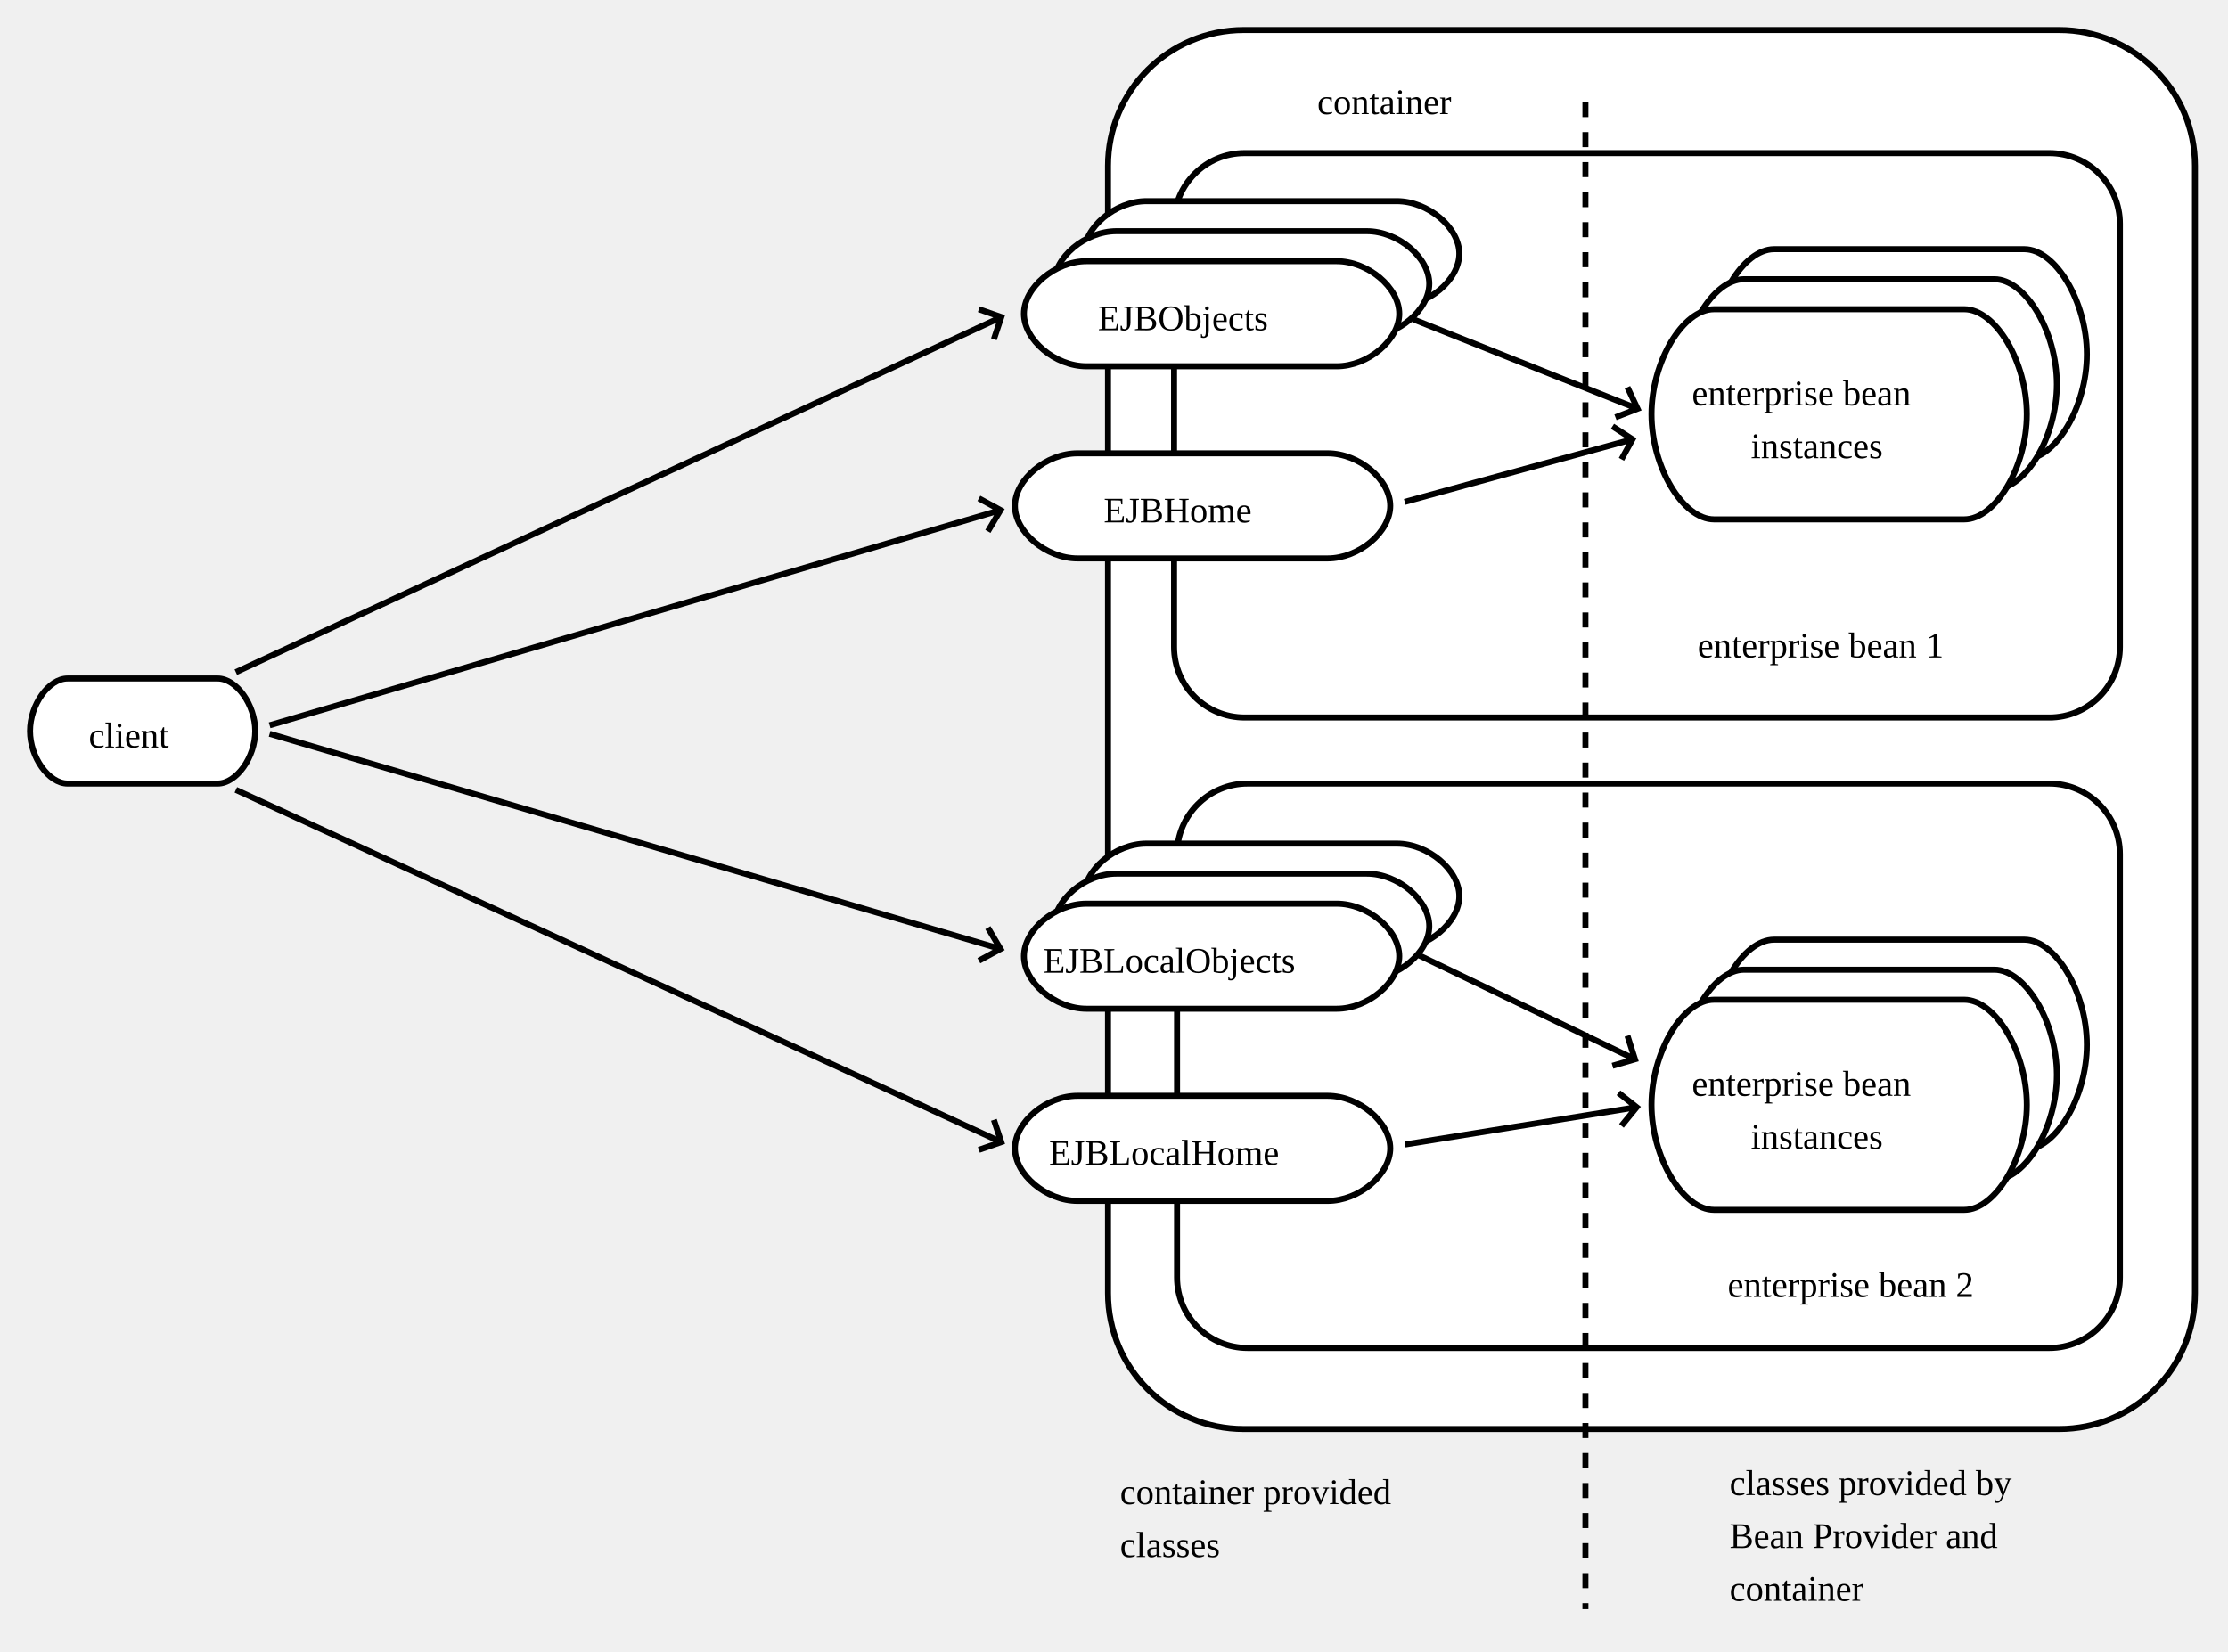
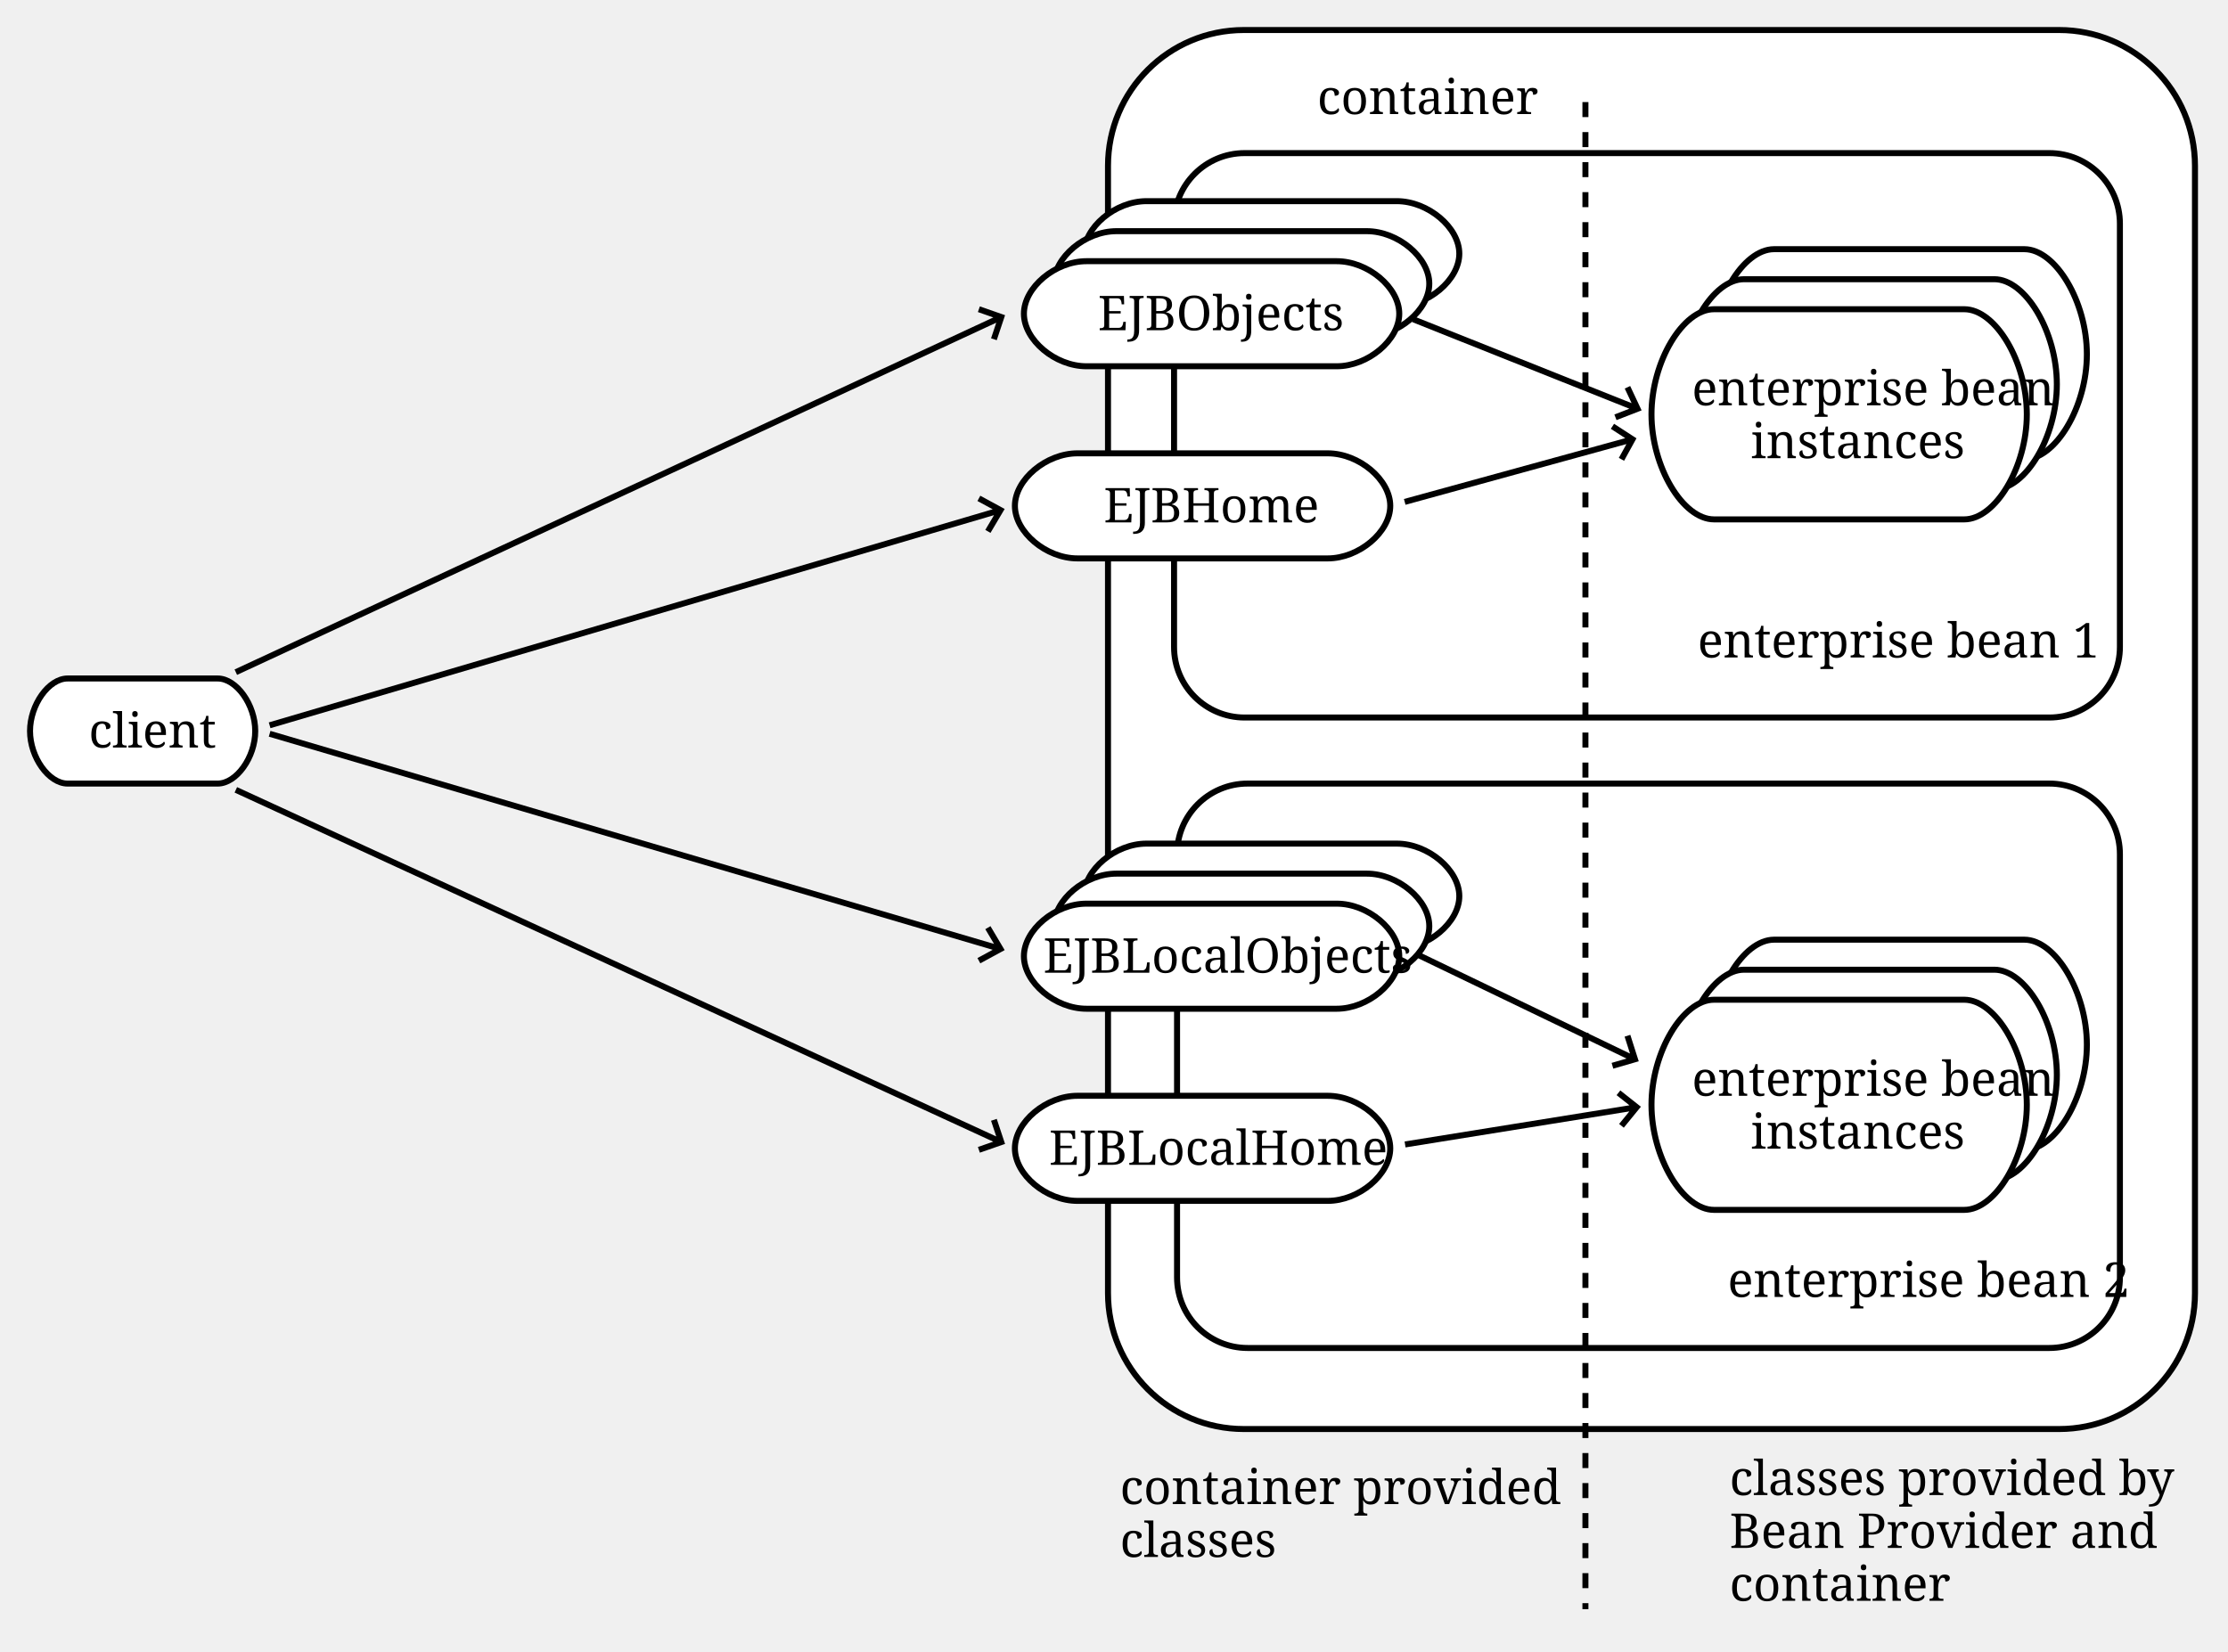
- <svg xmlns="http://www.w3.org/2000/svg" width="742" height="550">
+ <svg xmlns="http://www.w3.org/2000/svg" width="742" height="550" font-family="serif" font-size="16">
  <path fill="#fff" stroke="#000" stroke-width="2" d="M22.5 226h50c6.25 0 12.5 8.75 12.5 17.5S78.75 261 72.5 261h-50c-6.25 0-12.5-8.75-12.5-17.5S16.25 226 22.5 226" />
  <text x="18" y="249">
    <tspan x="29.547" y="249">client</tspan>
  </text>
  <rect width="362" height="466" x="369" y="10" fill="#fff" stroke="#000" stroke-width="2" rx="45.25" ry="45.25" />
  <text x="427" y="38">
    <tspan x="438.695" y="38">container</tspan>
  </text>
  <rect width="315" height="188" x="391" y="51" fill="#fff" stroke="#000" stroke-width="2" rx="23.5" ry="23.5" />
  <path fill="#fff" stroke="#000" stroke-width="2" d="M381.833 67h83.334C475.583 67 486 75.75 486 84.5S475.583 102 465.167 102h-83.334C371.417 102 361 93.25 361 84.5S371.417 67 381.833 67" />
  <path fill="#fff" stroke="#000" stroke-width="2" d="M371.833 77h83.334C465.583 77 476 85.75 476 94.5S465.583 112 455.167 112h-83.334C361.417 112 351 103.25 351 94.5S361.417 77 371.833 77" />
  <path fill="#fff" stroke="#000" stroke-width="2" d="M361.833 87h83.334C455.583 87 466 95.75 466 104.5S455.583 122 445.167 122h-83.334C351.417 122 341 113.25 341 104.5S351.417 87 361.833 87" />
  <path fill="none" stroke="#000" stroke-width="2" d="M78.536 223.895L328.929 107.71l4.535-2.104M326 103l7.464 2.605L331 113" />
  <text x="349" y="110">
    <tspan x="365.633" y="110">EJBObjects</tspan>
  </text>
  <path fill="none" stroke="#000" stroke-width="2" d="M470.644 106.352l70.067 27.944 4.645 1.852M542 129l3.356 7.148L538 139" />
  <path fill="#fff" stroke="#000" stroke-width="2" d="M590.833 83h83.334C684.583 83 695 100.5 695 118s-10.417 35-20.833 35h-83.334C580.417 153 570 135.5 570 118s10.417-35 20.833-35" />
  <path fill="#fff" stroke="#000" stroke-width="2" d="M580.833 93h83.334C674.583 93 685 110.5 685 128s-10.417 35-20.833 35h-83.334C570.417 163 560 145.5 560 128s10.417-35 20.833-35" />
  <path fill="#fff" stroke="#000" stroke-width="2" d="M570.833 103h83.334C664.583 103 675 120.5 675 138s-10.417 35-20.833 35h-83.334C560.417 173 550 155.5 550 138s10.417-35 20.833-35" />
  <text x="558" y="135">
    <tspan x="563.453" y="135">enterprise bean</tspan>
    <tspan x="583.086" y="152.609">instances</tspan>
  </text>
  <path fill="none" stroke="#000" stroke-width="2" d="M89.796 241.588l238.611-70.263 4.797-1.413M326 166l7.204 3.912L329 177" />
  <path fill="#fff" stroke="#000" stroke-width="2" d="M358.833 151h83.334c10.416 0 20.833 8.75 20.833 17.5S452.583 186 442.167 186h-83.334C348.417 186 338 177.25 338 168.5s10.417-17.5 20.833-17.5" />
  <text x="346" y="174">
    <tspan x="367.563" y="174">EJBHome</tspan>
  </text>
  <path fill="none" stroke="#000" stroke-width="2" d="M467.821 167.175l71.037-19.525 4.82-1.325M537 142l6.679 4.325L540 153" />
  <text x="563" y="219">
    <tspan x="565.359" y="219">enterprise bean 1</tspan>
  </text>
  <rect width="314" height="188" x="392" y="261" fill="#fff" stroke="#000" stroke-width="2" rx="23.5" ry="23.5" />
  <path fill="#fff" stroke="#000" stroke-width="2" d="M381.833 281h83.334c10.416 0 20.833 8.75 20.833 17.5S475.583 316 465.167 316h-83.334C371.417 316 361 307.25 361 298.5s10.417-17.5 20.833-17.5" />
  <path fill="#fff" stroke="#000" stroke-width="2" d="M371.833 291h83.334c10.416 0 20.833 8.75 20.833 17.5S465.583 326 455.167 326h-83.334C361.417 326 351 317.25 351 308.5s10.417-17.5 20.833-17.5" />
  <path fill="#fff" stroke="#000" stroke-width="2" d="M361.833 301h83.334c10.416 0 20.833 8.75 20.833 17.5S455.583 336 445.167 336h-83.334C351.417 336 341 327.25 341 318.5s10.417-17.5 20.833-17.5" />
  <path fill="none" stroke="#000" stroke-width="2" d="M89.796 244.412l238.611 70.263 4.797 1.413M329 309l4.204 7.088L326 320" />
  <text x="349" y="324">
    <tspan x="347.422" y="324">EJBLocalObjects</tspan>
  </text>
  <path fill="none" stroke="#000" stroke-width="2" d="M472.505 318.17l67.485 32.492 4.505 2.169M542 345l2.495 7.83L537 355" />
  <path fill="#fff" stroke="#000" stroke-width="2" d="M590.833 313h83.334C684.583 313 695 330.5 695 348s-10.417 35-20.833 35h-83.334C580.417 383 570 365.5 570 348s10.417-35 20.833-35" />
  <path fill="#fff" stroke="#000" stroke-width="2" d="M580.833 323h83.334C674.583 323 685 340.5 685 358s-10.417 35-20.833 35h-83.334C570.417 393 560 375.5 560 358s10.417-35 20.833-35" />
  <path fill="#fff" stroke="#000" stroke-width="2" d="M570.833 333h83.334C664.583 333 675 350.5 675 368s-10.417 35-20.833 35h-83.334C560.417 403 550 385.5 550 368s10.417-35 20.833-35" />
  <text x="558" y="365">
    <tspan x="563.453" y="365">enterprise bean</tspan>
    <tspan x="583.086" y="382.609">instances</tspan>
  </text>
  <path fill="none" stroke="#000" stroke-width="2" d="M78.542 263.09l250.374 115.23 4.542 2.09M331 373l2.458 7.41L326 383" />
  <path fill="#fff" stroke="#000" stroke-width="2" d="M358.833 365h83.334c10.416 0 20.833 8.75 20.833 17.5S452.583 400 442.167 400h-83.334C348.417 400 338 391.25 338 382.5s10.417-17.5 20.833-17.5" />
  <text x="346" y="388">
    <tspan x="349.352" y="388">EJBLocalHome</tspan>
  </text>
  <path fill="none" stroke="#000" stroke-width="2" d="M467.936 381.206l72.191-11.617 4.937-.795M539 364l6.064 4.794L540 375" />
  <text x="573" y="432">
    <tspan x="575.359" y="432">enterprise bean 2</tspan>
  </text>
  <text x="373" y="501">
    <tspan x="373" y="501">container provided</tspan>
    <tspan x="373" y="518.609">classes</tspan>
  </text>
  <path fill="none" stroke="#000" stroke-dasharray="5,5" stroke-width="2" d="M528 34v502" />
  <text x="576" y="498">
    <tspan x="576" y="498">classes provided by</tspan>
    <tspan x="576" y="515.609">Bean Provider and</tspan>
    <tspan x="576" y="533.219">container</tspan>
  </text>
</svg>
